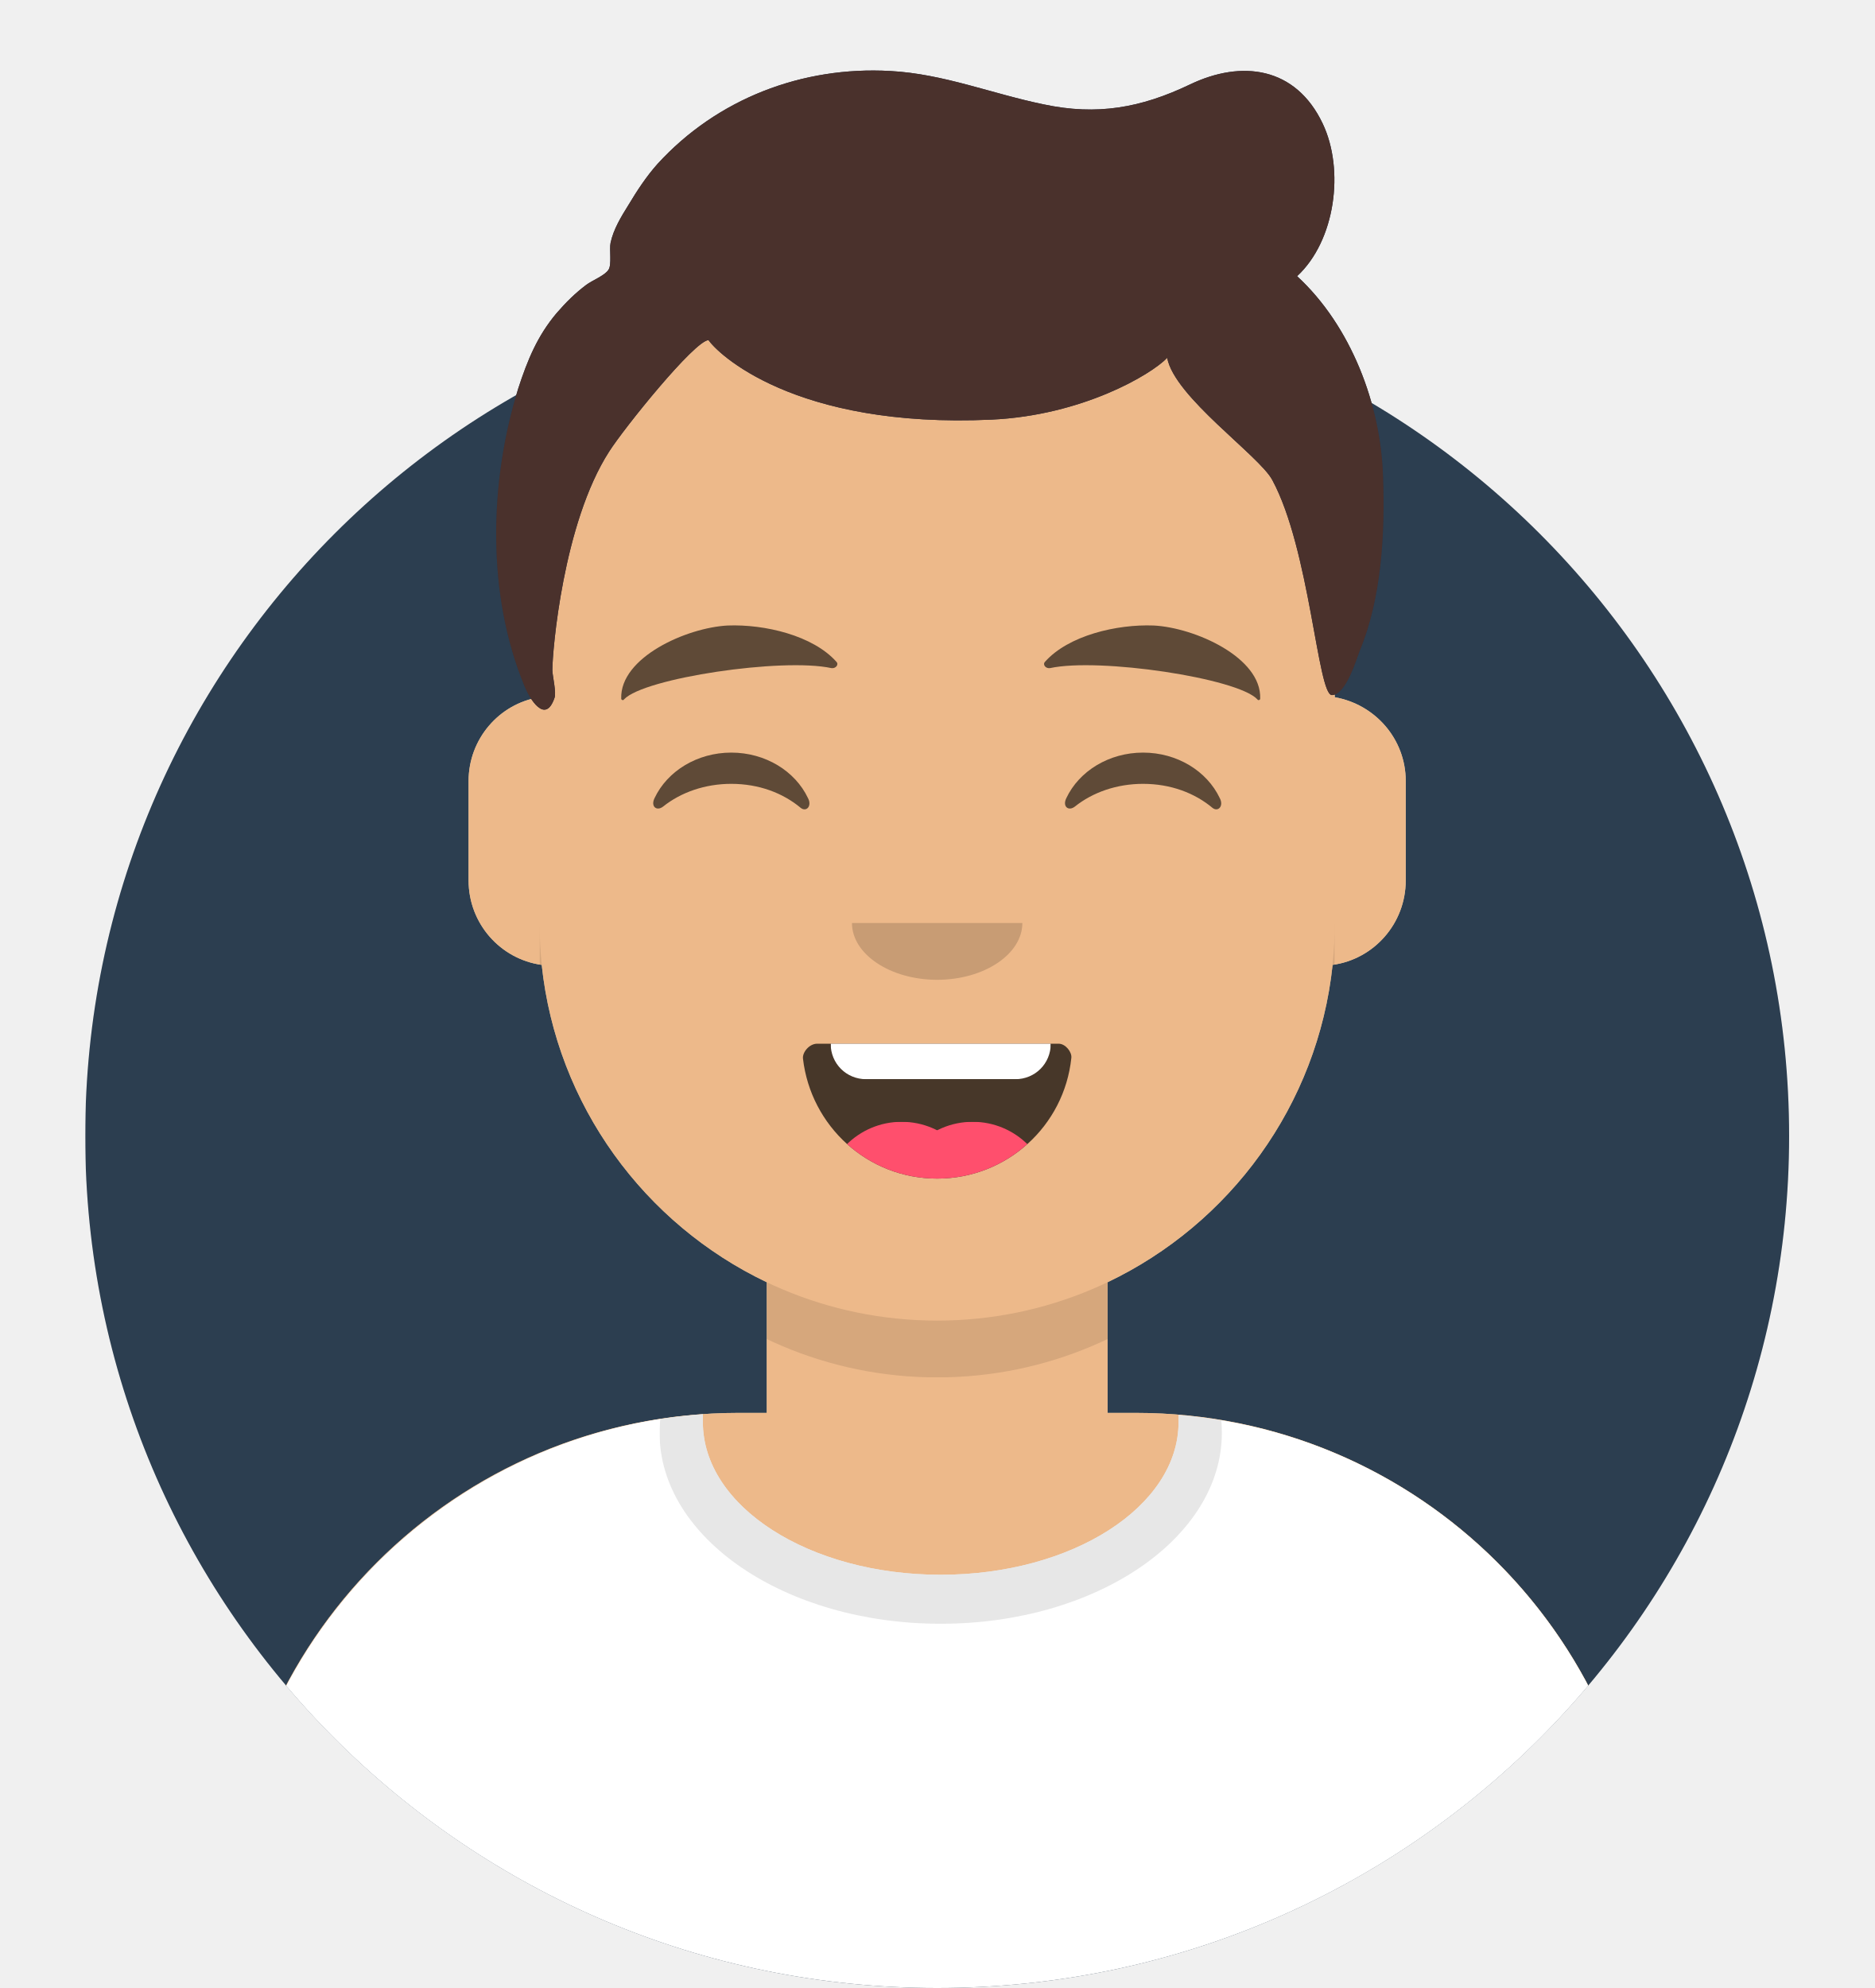
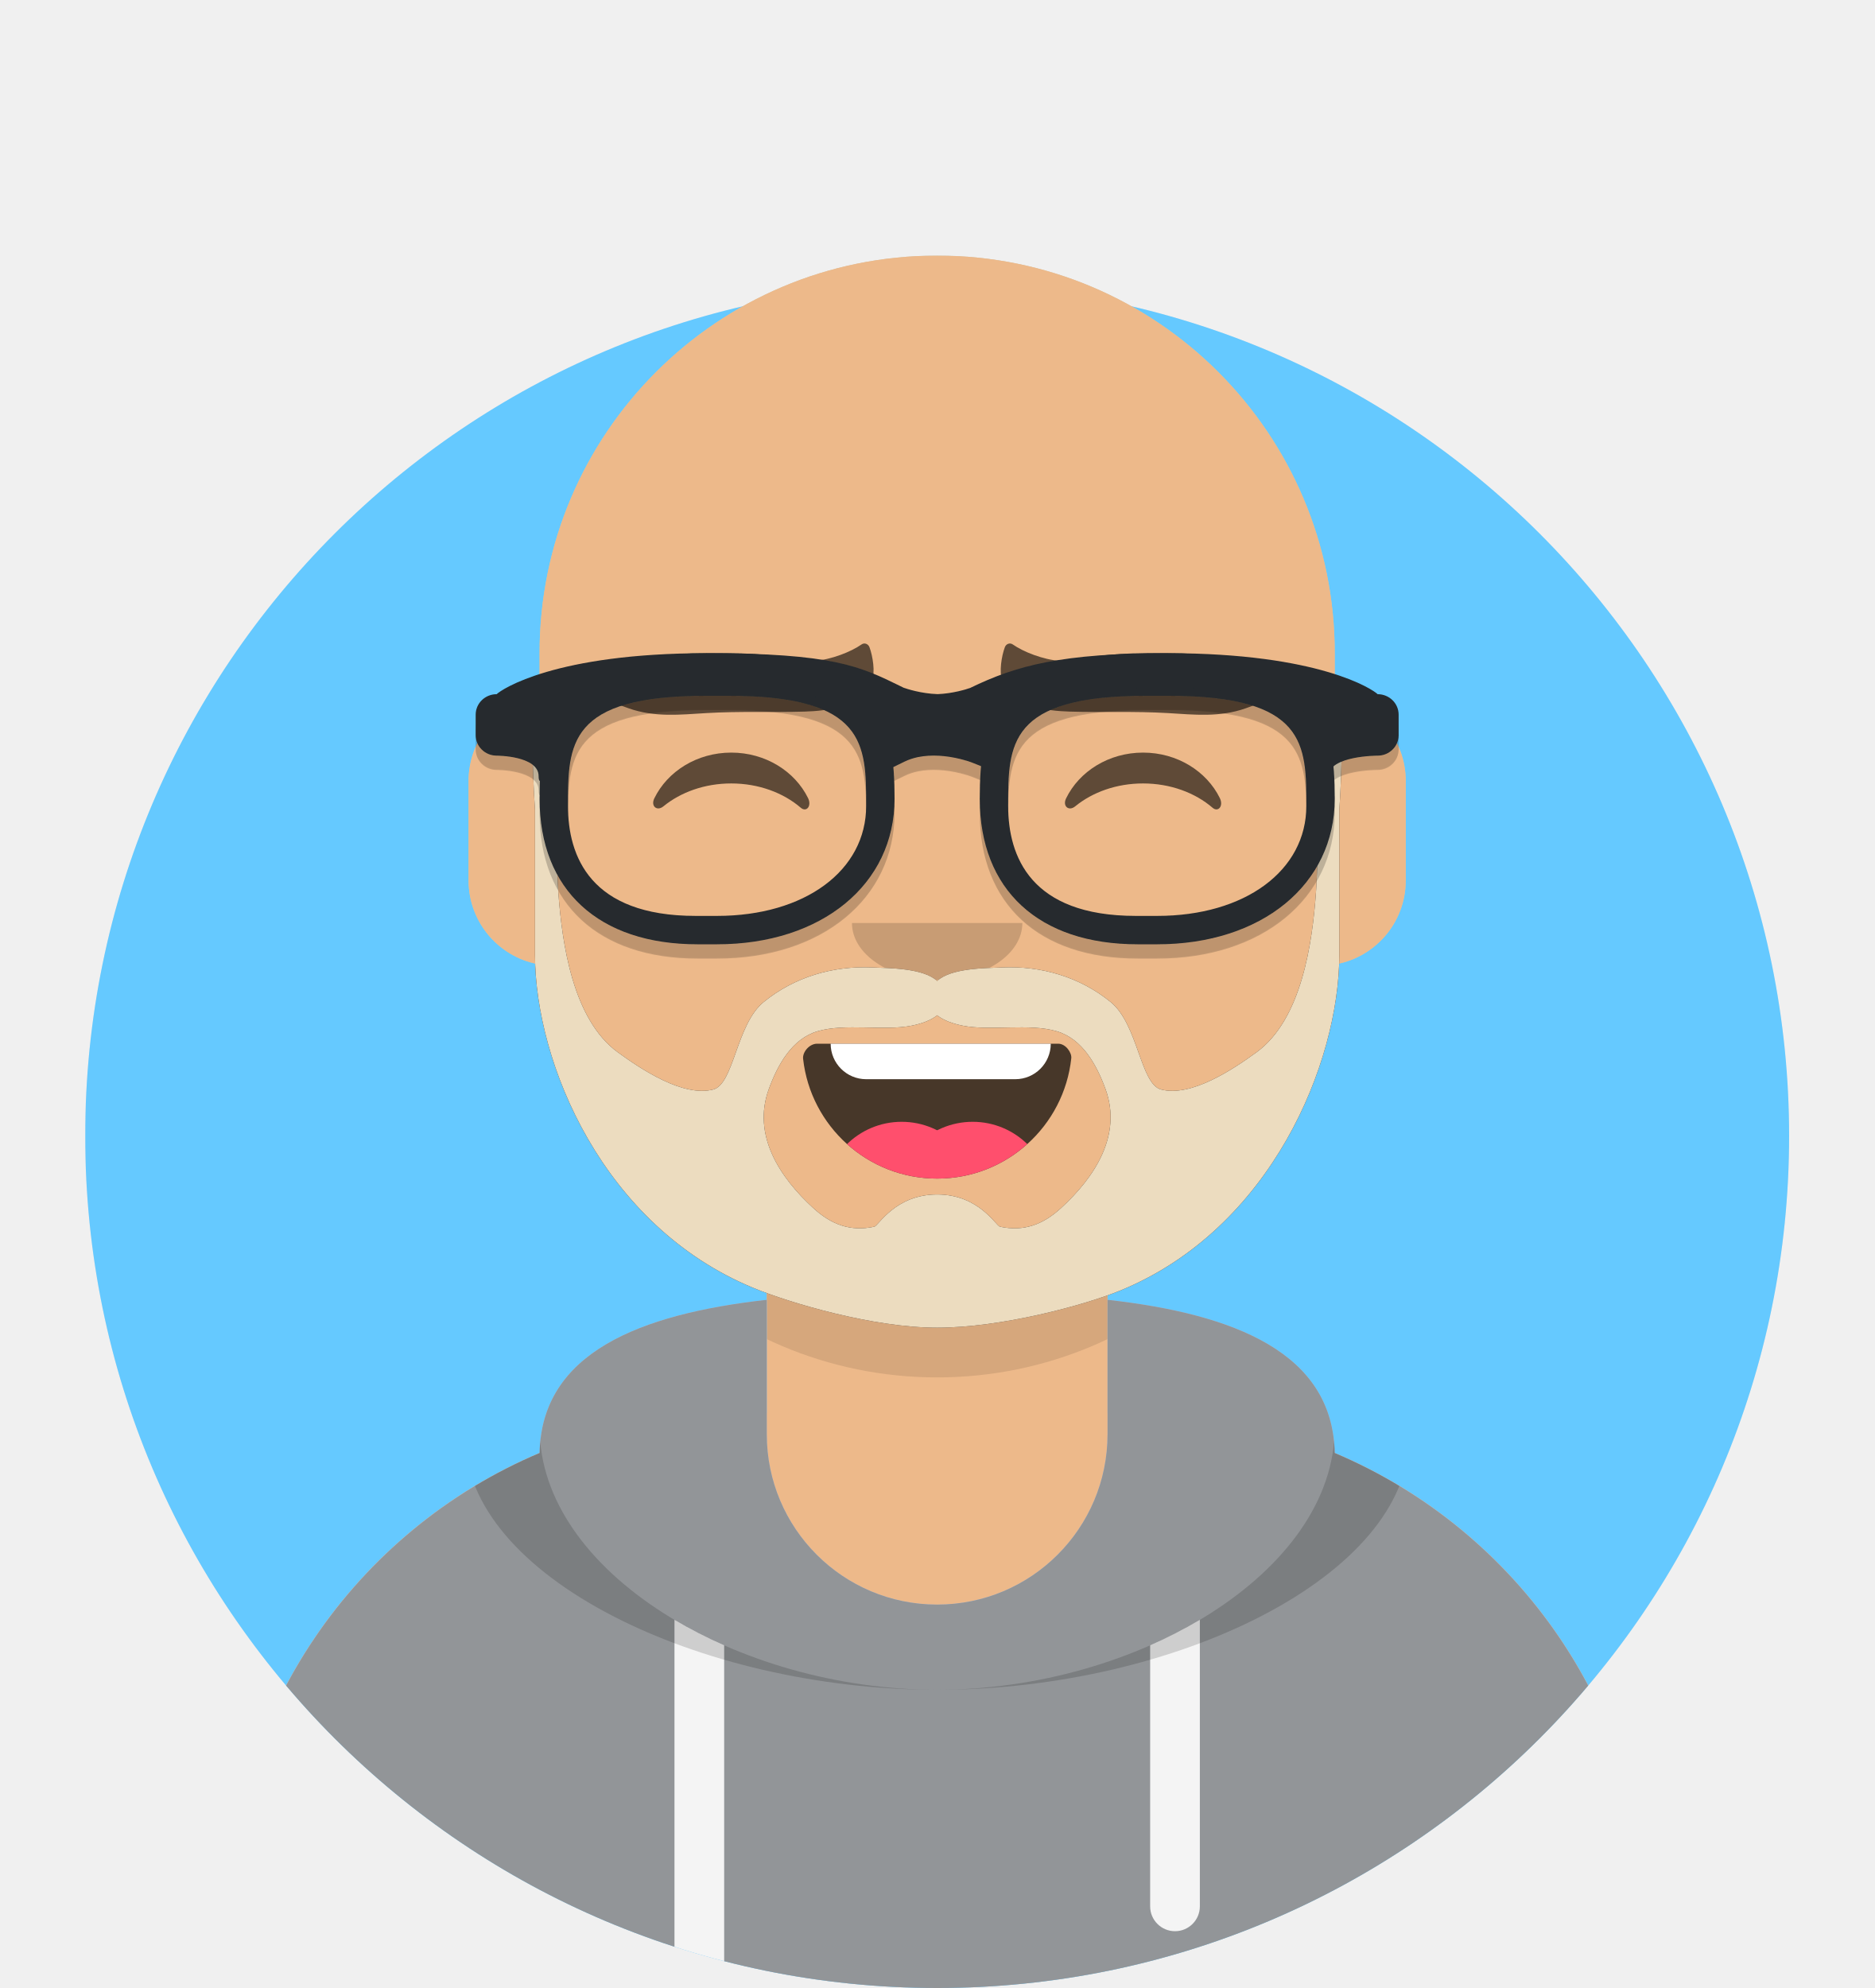
- <svg xmlns="http://www.w3.org/2000/svg" version="1.1" id="Layer_1" x="0px" y="0px" viewBox="0 0 264 280" style="enable-background:new 0 0 264 280;" xml:space="preserve">
-   <style type="text/css">
- 	.st0{fill-rule:evenodd;clip-rule:evenodd;fill:#E6E6E6;}
- 	.st1{filter:url(#Adobe_OpacityMaskFilter);}
- 	.st2{fill-rule:evenodd;clip-rule:evenodd;fill:#FFFFFF;}
- 	.st3{mask:url(#mask-2_1_);}
- 	.st4{fill-rule:evenodd;clip-rule:evenodd;fill:#2C3E50;}
- 	.st5{filter:url(#Adobe_OpacityMaskFilter_1_);}
- 	.st6{mask:url(#mask-4_1_);}
- 	.st7{fill-rule:evenodd;clip-rule:evenodd;fill:#D0C6AC;}
- 	.st8{filter:url(#Adobe_OpacityMaskFilter_2_);}
- 	.st9{mask:url(#mask-6_1_);}
- 	.st10{fill-rule:evenodd;clip-rule:evenodd;fill:#EDB98A;}
- 	.st11{filter:url(#Adobe_OpacityMaskFilter_3_);}
- 	.st12{mask:url(#mask-6_2_);fill-rule:evenodd;clip-rule:evenodd;fill-opacity:0.1;}
- 	.st13{filter:url(#Adobe_OpacityMaskFilter_4_);}
- 	.st14{mask:url(#react-mask-952_1_);}
- 	.st15{filter:url(#Adobe_OpacityMaskFilter_5_);}
- 	.st16{opacity:0.6;mask:url(#react-mask-952_2_);}
- 	.st17{fill-rule:evenodd;clip-rule:evenodd;fill-opacity:0.16;}
- 	.st18{fill-rule:evenodd;clip-rule:evenodd;fill-opacity:0.7;}
- 	.st19{filter:url(#Adobe_OpacityMaskFilter_6_);}
- 	.st20{mask:url(#react-mask-934_1_);fill-rule:evenodd;clip-rule:evenodd;fill:#FFFFFF;}
- 	.st21{filter:url(#Adobe_OpacityMaskFilter_7_);}
- 	.st22{mask:url(#react-mask-934_2_);}
- 	.st23{fill-rule:evenodd;clip-rule:evenodd;fill:#FF4F6D;}
- 	.st24{fill-rule:evenodd;clip-rule:evenodd;fill-opacity:0.6;}
- 	.st25{filter:url(#Adobe_OpacityMaskFilter_8_);}
- 	.st26{mask:url(#react-mask-925_1_);}
- 	.st27{fill-rule:evenodd;clip-rule:evenodd;fill:#28354B;}
- 	.st28{filter:url(#Adobe_OpacityMaskFilter_9_);}
- 	.st29{mask:url(#react-mask-924_1_);}
- 	.st30{fill-rule:evenodd;clip-rule:evenodd;fill:#4A312C;}
- </style>
-   <g>
-     <g transform="translate(-825, -1100)">
+ <svg xmlns="http://www.w3.org/2000/svg" xmlns:xlink="http://www.w3.org/1999/xlink" width="264px" height="280px" viewBox="0 0 264 280" version="1.1">
+   <defs>
+     <circle id="react-path-1" cx="120" cy="120" r="120" />
+     <path d="M12,160 C12,226.274 65.726,280 132,280 C198.274,280 252,226.274 252,160 L264,160 L264,-1.42108547e-14 L-3.19744231e-14,-1.42108547e-14 L-3.19744231e-14,160 L12,160 Z" id="react-path-2" />
+     <path d="M124,144.611 L124,163 L128,163 L128,163 C167.765,163 200,195.235 200,235 L200,244 L0,244 L0,235 C-4.86974701e-15,195.235 32.235,163 72,163 L72,163 L76,163 L76,144.611 C58.763,136.422 46.372,119.687 44.305,99.881 C38.48,99.058 34,94.052 34,88 L34,74 C34,68.054 38.325,63.118 44,62.166 L44,56 L44,56 C44,25.072 69.072,5.68137151e-15 100,0 L100,0 L100,0 C130.928,-5.68137151e-15 156,25.072 156,56 L156,62.166 C161.675,63.118 166,68.054 166,74 L166,88 C166,94.052 161.52,99.058 155.695,99.881 C153.628,119.687 141.237,136.422 124,144.611 Z" id="react-path-3" />
+   </defs>
+   <g id="Avataaar" stroke="none" stroke-width="1" fill="none" fill-rule="evenodd">
+     <g transform="translate(-825, -1100)" id="Avataaar/Circle">
      <g transform="translate(825, 1100)">
-         <g id="Circle" transform="translate(12, 40)">
-           <g id="Circle-Background">
-             <circle class="st0" cx="120" cy="120" r="120" />
-           </g>
-           <defs>
-             <filter id="Adobe_OpacityMaskFilter" filterUnits="userSpaceOnUse" x="0" y="0" width="240" height="240">
-               <feColorMatrix type="matrix" values="1 0 0 0 0  0 1 0 0 0  0 0 1 0 0  0 0 0 1 0" />
-             </filter>
-           </defs>
-           <mask maskUnits="userSpaceOnUse" x="0" y="0" width="240" height="240" id="mask-2_1_">
-             <g class="st1">
-               <circle id="path-1_1_" class="st2" cx="120" cy="120" r="120" />
-             </g>
+         <g id="Circle" stroke-width="1" fill-rule="evenodd" transform="translate(12, 40)">
+           <mask id="react-mask-4" fill="white">
+             <use xlink:href="#react-path-1" />
          </mask>
-           <g class="st3">
-             <rect class="st4" width="240" height="240" />
+           <use id="Circle-Background" fill="#E6E6E6" xlink:href="#react-path-1" />
+           <g id="Color/Palette/Blue-01" mask="url(#react-mask-4)" fill="#65C9FF">
+             <rect id="🖍Color" x="0" y="0" width="240" height="240" />
          </g>
        </g>
-         <g id="Mask">
- 			</g>
-         <defs>
-           <filter id="Adobe_OpacityMaskFilter_1_" filterUnits="userSpaceOnUse" x="-1" y="0" width="265" height="280">
-             <feColorMatrix type="matrix" values="1 0 0 0 0  0 1 0 0 0  0 0 1 0 0  0 0 0 1 0" />
-           </filter>
-         </defs>
-         <mask maskUnits="userSpaceOnUse" x="-1" y="0" width="265" height="280" id="mask-4_1_">
-           <g class="st5">
-             <path id="path-3_1_" class="st2" d="M12,160c0,66.3,53.7,120,120,120s120-53.7,120-120h12V0H0v160H12z" />
-           </g>
+         <mask id="react-mask-5" fill="white">
+           <use xlink:href="#react-path-2" />
        </mask>
-         <g id="Avataaar" class="st6">
+         <g id="Mask" />
+         <g id="Avataaar" stroke-width="1" fill-rule="evenodd" mask="url(#react-mask-5)">
          <g id="Body" transform="translate(32, 36)">
-             <g>
-               <path class="st7" d="M124,144.6V163h4l0,0c39.8,0,72,32.2,72,72v9H0v-9c0-39.8,32.2-72,72-72l0,0h4v-18.4        c-17.2-8.2-29.6-24.9-31.7-44.7C38.5,99.1,34,94.1,34,88V74c0-5.9,4.3-10.9,10-11.8V56l0,0c0-30.9,25.1-56,56-56l0,0l0,0        c30.9,0,56,25.1,56,56v6.2c5.7,1,10,5.9,10,11.8v14c0,6.1-4.5,11.1-10.3,11.9C153.6,119.7,141.2,136.4,124,144.6z" />
-             </g>
-             <defs>
-               <filter id="Adobe_OpacityMaskFilter_2_" filterUnits="userSpaceOnUse" x="-32" y="0" width="264" height="244">
-                 <feColorMatrix type="matrix" values="1 0 0 0 0  0 1 0 0 0  0 0 1 0 0  0 0 0 1 0" />
-               </filter>
-             </defs>
-             <mask maskUnits="userSpaceOnUse" x="-32" y="0" width="264" height="244" id="mask-6_1_">
-               <g class="st8">
-                 <path id="path-5_1_" class="st2" d="M124,144.6V163h4l0,0c39.8,0,72,32.2,72,72v9H0v-9c0-39.8,32.2-72,72-72l0,0h4v-18.4         c-17.2-8.2-29.6-24.9-31.7-44.7C38.5,99.1,34,94.1,34,88V74c0-5.9,4.3-10.9,10-11.8V56l0,0c0-30.9,25.1-56,56-56l0,0l0,0         c30.9,0,56,25.1,56,56v6.2c5.7,1,10,5.9,10,11.8v14c0,6.1-4.5,11.1-10.3,11.9C153.6,119.7,141.2,136.4,124,144.6z" />
-               </g>
+             <mask id="react-mask-6" fill="white">
+               <use xlink:href="#react-path-3" />
            </mask>
-             <g class="st9">
-               <g id="Color" transform="translate(-32, 0)">
-                 <rect class="st10" width="264" height="244" />
+             <use fill="#D0C6AC" xlink:href="#react-path-3" />
+             <g id="Skin/👶🏽-03-Brown" mask="url(#react-mask-6)" fill="#EDB98A">
+               <g transform="translate(0, 0)" id="Color">
+                 <rect x="0" y="0" width="264" height="280" />
              </g>
            </g>
+             <path d="M156,79 L156,102 C156,132.928 130.928,158 100,158 C69.072,158 44,132.928 44,102 L44,79 L44,94 C44,124.928 69.072,150 100,150 C130.928,150 156,124.928 156,94 L156,79 Z" id="Neck-Shadow" fill-opacity="0.1" fill="#000000" mask="url(#react-mask-6)" />
+           </g>
+           <g id="Clothing/Hoodie" transform="translate(0, 170)">
            <defs>
-               <filter id="Adobe_OpacityMaskFilter_3_" filterUnits="userSpaceOnUse" x="44" y="79" width="112" height="79">
-                 <feColorMatrix type="matrix" values="1 0 0 0 0  0 1 0 0 0  0 0 1 0 0  0 0 0 1 0" />
-               </filter>
+               <path d="M108,13.071 C90.081,15.076 76.28,20.552 76.004,34.645 C50.146,45.568 32,71.165 32,100.999 L32,100.999 L32,110 L232,110 L232,100.999 C232,71.165 213.854,45.568 187.996,34.645 C187.72,20.552 173.919,15.076 156,13.071 L156,32 L156,32 C156,45.255 145.255,56 132,56 L132,56 C118.745,56 108,45.255 108,32 L108,13.071 Z" id="react-path-75" />
            </defs>
-             <mask maskUnits="userSpaceOnUse" x="44" y="79" width="112" height="79" id="mask-6_2_">
-               <g class="st11">
-                 <path id="path-5_2_" class="st2" d="M124,144.6V163h4l0,0c39.8,0,72,32.2,72,72v9H0v-9c0-39.8,32.2-72,72-72l0,0h4v-18.4         c-17.2-8.2-29.6-24.9-31.7-44.7C38.5,99.1,34,94.1,34,88V74c0-5.9,4.3-10.9,10-11.8V56l0,0c0-30.9,25.1-56,56-56l0,0l0,0         c30.9,0,56,25.1,56,56v6.2c5.7,1,10,5.9,10,11.8v14c0,6.1-4.5,11.1-10.3,11.9C153.6,119.7,141.2,136.4,124,144.6z" />
-               </g>
+             <mask id="react-mask-76" fill="white">
+               <use xlink:href="#react-path-75" />
            </mask>
-             <path id="Neck-Shadow" class="st12" d="M156,79v23c0,30.9-25.1,56-56,56s-56-25.1-56-56V79v15c0,30.9,25.1,56,56,56       s56-25.1,56-56V79z" />
+             <use id="Hoodie" fill="#B7C1DB" fill-rule="evenodd" xlink:href="#react-path-75" />
+             <g id="Color/Palette/Gray-01" mask="url(#react-mask-76)" fill-rule="evenodd" fill="#929598">
+               <rect id="🖍Color" x="0" y="0" width="264" height="110" />
+             </g>
+             <path d="M102,61.739 L102,110 L95,110 L95,58.15 C97.204,59.46 99.547,60.661 102,61.739 Z M169,58.15 L169,98.5 C169,100.433 167.433,102 165.5,102 C163.567,102 162,100.433 162,98.5 L162,61.739 C164.453,60.661 166.796,59.46 169,58.15 Z" id="Straps" fill="#F4F4F4" fill-rule="evenodd" mask="url(#react-mask-76)" />
+             <path d="M90.96,12.724 C75.909,15.571 65.5,21.243 65.5,32.308 C65.5,52.02 98.538,68 132,68 C165.462,68 198.5,52.02 198.5,32.308 C198.5,21.243 188.091,15.571 173.04,12.724 C182.125,16.074 188,21.706 188,31.077 C188,51.469 160.179,68 132,68 C103.821,68 76,51.469 76,31.077 C76,21.706 81.875,16.074 90.96,12.724 Z" id="Shadow" fill-opacity="0.16" fill="#000000" fill-rule="evenodd" mask="url(#react-mask-76)" />
          </g>
-           <g transform="translate(0, 170)">
-             <g id="Clothes">
-               <path class="st0" d="M166,29.3c37,3,66,34,66,71.8v8.9H32v-8.9C32,63,61.6,31.8,99,29.2c0,0.4,0,0.7,0,1.1        c0,11.9,15,21.5,33.5,21.5S166,42.2,166,30.3C166,30,166,29.6,166,29.3z" />
-             </g>
-             <defs>
-               <filter id="Adobe_OpacityMaskFilter_4_" filterUnits="userSpaceOnUse" x="0" y="0" width="264" height="110">
-                 <feColorMatrix type="matrix" values="1 0 0 0 0  0 1 0 0 0  0 0 1 0 0  0 0 0 1 0" />
-               </filter>
-             </defs>
-             <mask maskUnits="userSpaceOnUse" x="0" y="0" width="264" height="110" id="react-mask-952_1_">
-               <g class="st13">
-                 <path id="react-path-951_1_" class="st2" d="M166,29.3c37,3,66,34,66,71.8v8.9H32v-8.9C32,63,61.6,31.8,99,29.2         c0,0.4,0,0.7,0,1.1c0,11.9,15,21.5,33.5,21.5S166,42.2,166,30.3C166,30,166,29.6,166,29.3z" />
-               </g>
-             </mask>
-             <g class="st14">
-               <rect class="st2" width="264" height="110" />
-             </g>
-             <defs>
-               <filter id="Adobe_OpacityMaskFilter_5_" filterUnits="userSpaceOnUse" x="92.9" y="4.9" width="79.3" height="53.8">
-                 <feColorMatrix type="matrix" values="1 0 0 0 0  0 1 0 0 0  0 0 1 0 0  0 0 0 1 0" />
-               </filter>
-             </defs>
-             <mask maskUnits="userSpaceOnUse" x="92.9" y="4.9" width="79.3" height="53.8" id="react-mask-952_2_">
-               <g class="st15">
-                 <path id="react-path-951_2_" class="st2" d="M166,29.3c37,3,66,34,66,71.8v8.9H32v-8.9C32,63,61.6,31.8,99,29.2         c0,0.4,0,0.7,0,1.1c0,11.9,15,21.5,33.5,21.5S166,42.2,166,30.3C166,30,166,29.6,166,29.3z" />
-               </g>
-             </mask>
-             <g id="Shadowy" class="st16">
-               <g transform="translate(92, 4)">
-                 <ellipse class="st17" cx="40.5" cy="27.8" rx="39.6" ry="26.9" />
-               </g>
-             </g>
-           </g>
-           <g id="Face" transform="translate(76, 82)">
-             <g transform="translate(2, 52)">
-               <g id="Mouth">
-                 <path class="st18" d="M35.1,15.1C36.2,24.6,44.2,32,54,32c9.8,0,17.9-7.4,18.9-17c0.1-0.8-0.8-2-1.8-2c-14.9,0-26.3,0-34,0         C36,13,35,14.2,35.1,15.1z" />
-               </g>
+           <g id="Face" transform="translate(76, 82)" fill="#000000">
+             <g id="Mouth/Smile" transform="translate(2, 52)">
              <defs>
-                 <filter id="Adobe_OpacityMaskFilter_6_" filterUnits="userSpaceOnUse" x="39" y="2" width="31" height="16">
-                   <feColorMatrix type="matrix" values="1 0 0 0 0  0 1 0 0 0  0 0 1 0 0  0 0 0 1 0" />
-                 </filter>
+                 <path d="M35.118,15.128 C36.176,24.62 44.226,32 54,32 C63.804,32 71.874,24.574 72.892,15.04 C72.974,14.273 72.117,13 71.043,13 C56.149,13 44.738,13 37.087,13 C36.007,13 35.012,14.178 35.118,15.128 Z" id="react-path-99" />
              </defs>
-               <mask maskUnits="userSpaceOnUse" x="39" y="2" width="31" height="16" id="react-mask-934_1_">
-                 <g class="st19">
-                   <path id="react-path-933_1_" class="st2" d="M35.1,15.1C36.2,24.6,44.2,32,54,32c9.8,0,17.9-7.4,18.9-17          c0.1-0.8-0.8-2-1.8-2c-14.9,0-26.3,0-34,0C36,13,35,14.2,35.1,15.1z" />
-                 </g>
+               <mask id="react-mask-100" fill="white">
+                 <use xlink:href="#react-path-99" />
              </mask>
-               <path id="Teeth" class="st20" d="M44,2h21c2.8,0,5,2.2,5,5v6c0,2.8-2.2,5-5,5H44c-2.8,0-5-2.2-5-5V7C39,4.2,41.2,2,44,2z" />
-               <defs>
-                 <filter id="Adobe_OpacityMaskFilter_7_" filterUnits="userSpaceOnUse" x="38" y="24" width="32" height="22">
-                   <feColorMatrix type="matrix" values="1 0 0 0 0  0 1 0 0 0  0 0 1 0 0  0 0 0 1 0" />
-                 </filter>
-               </defs>
-               <mask maskUnits="userSpaceOnUse" x="38" y="24" width="32" height="22" id="react-mask-934_2_">
-                 <g class="st21">
-                   <path id="react-path-933_2_" class="st2" d="M35.1,15.1C36.2,24.6,44.2,32,54,32c9.8,0,17.9-7.4,18.9-17          c0.1-0.8-0.8-2-1.8-2c-14.9,0-26.3,0-34,0C36,13,35,14.2,35.1,15.1z" />
-                 </g>
-               </mask>
-               <g id="Tongue" class="st22">
+               <use id="Mouth" fill-opacity="0.7" fill="#000000" fill-rule="evenodd" xlink:href="#react-path-99" />
+               <rect id="Teeth" fill="#FFFFFF" fill-rule="evenodd" mask="url(#react-mask-100)" x="39" y="2" width="31" height="16" rx="5" />
+               <g id="Tongue" stroke-width="1" fill-rule="evenodd" mask="url(#react-mask-100)" fill="#FF4F6D">
                <g transform="translate(38, 24)">
-                   <circle class="st23" cx="11" cy="11" r="11" />
-                   <circle class="st23" cx="21" cy="11" r="11" />
+                   <circle cx="11" cy="11" r="11" />
+                   <circle cx="21" cy="11" r="11" />
                </g>
              </g>
            </g>
-             <g transform="translate(28, 40)">
-               <path id="Nose" class="st17" d="M16,8c0,4.4,5.4,8,12,8l0,0c6.6,0,12-3.6,12-8" />
+             <g id="Nose/Default" transform="translate(28, 40)" fill-opacity="0.16">
+               <path d="M16,8 C16,12.418 21.373,16 28,16 L28,16 C34.627,16 40,12.418 40,8" id="Nose" />
            </g>
-             <g transform="translate(0, 8)">
-               <path id="Squint" class="st24" d="M16.2,22.4C18,18.6,22.2,16,27,16c4.8,0,9,2.6,10.8,6.4c0.6,1.1-0.2,2-1,1.4        c-2.5-2.1-5.9-3.4-9.8-3.4c-3.7,0-7.1,1.2-9.6,3.2C16.5,24.3,15.6,23.6,16.2,22.4z" />
-               <path class="st24" d="M74.2,22.4C76,18.6,80.2,16,85,16c4.8,0,9,2.6,10.8,6.4c0.6,1.1-0.2,2-1,1.4c-2.5-2.1-5.9-3.4-9.8-3.4        c-3.7,0-7.1,1.2-9.6,3.2C74.5,24.3,73.6,23.6,74.2,22.4z" />
+             <g id="Eyes/Happy-😁" transform="translate(0, 8)" fill-opacity="0.6">
+               <path d="M16.16,22.447 C18.007,18.649 22.164,16 26.998,16 C31.814,16 35.959,18.63 37.815,22.407 C38.367,23.529 37.582,24.447 36.791,23.767 C34.34,21.66 30.859,20.344 26.998,20.344 C23.257,20.344 19.874,21.579 17.438,23.572 C16.547,24.3 15.62,23.558 16.16,22.447 Z" id="Squint" />
+               <path d="M74.16,22.447 C76.007,18.649 80.164,16 84.998,16 C89.814,16 93.959,18.63 95.815,22.407 C96.367,23.529 95.582,24.447 94.791,23.767 C92.34,21.66 88.859,20.344 84.998,20.344 C81.257,20.344 77.874,21.579 75.438,23.572 C74.547,24.3 73.62,23.558 74.16,22.447 Z" id="Squint" />
            </g>
-             <g>
-               <path id="Eyebrow" class="st24" d="M26.5,6.1c-5.8,0.3-15.2,4.5-15,10.3c0,0.2,0.3,0.3,0.4,0.1c2.8-3,22.3-5.9,29.2-4.4        c0.6,0.1,1.1-0.5,0.7-0.9C38.5,7.5,31.7,5.9,26.5,6.1" />
-               <path class="st24" d="M86.5,6.1c5.8,0.3,15.2,4.5,15,10.3c0,0.2-0.3,0.3-0.4,0.1c-2.8-3-22.3-5.9-29.2-4.4        c-0.6,0.1-1.1-0.5-0.7-0.9C74.5,7.5,81.3,5.9,86.5,6.1" />
+             <g id="Eyebrow/Natural/Flat-Natural" fill-opacity="0.6">
+               <path d="M38.569,10.702 C33.587,11.238 28.655,11.134 23.656,11.101 C19.823,11.076 15.92,10.689 12.325,12.509 C11.636,12.857 7.877,14.945 8.003,16.011 C8.104,16.863 12.013,18.064 12.717,18.284 C16.428,19.445 19.924,18.928 23.687,18.57 C28.302,18.132 32.914,18.175 37.532,17.874 C40.642,17.672 45.422,16.977 46.829,13.148 C47.253,11.995 46.815,9.734 46.307,8.506 C46.105,8.018 45.563,7.85 45.169,8.149 C43.756,9.222 40.985,10.443 38.569,10.702" id="Fill-10" transform="translate(27.5, 13.5) rotate(2) translate(-27.5, -13.5) " />
+               <path d="M95.569,10.702 C90.587,11.238 85.655,11.134 80.656,11.101 C76.823,11.076 72.92,10.689 69.325,12.509 C68.636,12.857 64.877,14.945 65.003,16.011 C65.104,16.863 69.013,18.064 69.717,18.284 C73.428,19.445 76.924,18.928 80.687,18.57 C85.302,18.132 89.914,18.175 94.532,17.874 C97.642,17.672 102.422,16.977 103.829,13.148 C104.253,11.995 103.815,9.734 103.307,8.506 C103.105,8.018 102.563,7.85 102.169,8.149 C100.756,9.222 97.985,10.443 95.569,10.702" id="Fill-10" transform="translate(84.5, 13.5) scale(-1, 1) rotate(2) translate(-84.5, -13.5) " />
            </g>
          </g>
-           <g id="Top">
+           <g id="Top" stroke-width="1" fill-rule="evenodd">
            <defs>
-               <filter id="Adobe_OpacityMaskFilter_8_" filterUnits="userSpaceOnUse" x="-1" y="0" width="264" height="280">
-                 <feColorMatrix type="matrix" values="1 0 0 0 0  0 1 0 0 0  0 0 1 0 0  0 0 0 1 0" />
+               <rect id="react-path-27" x="0" y="0" width="264" height="280" />
+               <filter x="-0.8%" y="-2.0%" width="101.5%" height="108.0%" filterUnits="objectBoundingBox" id="react-filter-25">
+                 <feOffset dx="0" dy="2" in="SourceAlpha" result="shadowOffsetOuter1" />
+                 <feColorMatrix values="0 0 0 0 0   0 0 0 0 0   0 0 0 0 0  0 0 0 0.16 0" type="matrix" in="shadowOffsetOuter1" result="shadowMatrixOuter1" />
+                 <feMerge>
+                   <feMergeNode in="shadowMatrixOuter1" />
+                   <feMergeNode in="SourceGraphic" />
+                 </feMerge>
              </filter>
            </defs>
-             <mask maskUnits="userSpaceOnUse" x="-1" y="0" width="264" height="280" id="react-mask-925_1_">
-               <g class="st25">
-                 <rect id="react-path-927_1_" class="st2" width="264" height="280" />
-               </g>
+             <mask id="react-mask-26" fill="white">
+               <use xlink:href="#react-path-27" />
            </mask>
-             <g class="st26">
+             <g id="Mask" />
+             <g id="Top/No-Hair" mask="url(#react-mask-26)">
              <g transform="translate(-1, 0)">
-                 <g id="Short-Hair">
-                   <path class="st27" d="M183.7,38.9c5.4-5,6.7-15,3.6-21.5c-3.8-8-11.4-9-18.7-5.5c-6.9,3.3-13.1,4.4-20.6,2.8          c-7.3-1.5-14.1-4.3-21.6-4.7C114,9.3,102,13.9,93.6,23.1c-1.6,1.8-2.9,3.8-4.1,5.8c-1,1.6-2.1,3.4-2.5,5.3          c-0.2,0.9,0.2,3.1-0.3,3.8c-0.5,0.8-2.3,1.5-3.1,2.1c-1.6,1.2-2.9,2.5-4.2,4c-2.7,3.2-4.1,6.6-5.4,10.6          c-4.1,13.2-4.5,29,0.9,42c0.7,1.7,2.9,5.4,4.2,1.6c0.3-0.7-0.3-3.2-0.3-3.9c0-2.7,1.5-20.7,8-30.8c2.1-3.3,12-15.6,14-15.7          c1.1,1.7,11.9,12.5,39.9,11.2c12.7-0.6,22.4-6.3,24.7-8.7c1,5.5,13,13.8,14.8,17.2c5.3,9.8,6.4,30.3,8.4,30.3          s3.5-5.2,3.9-6.2c3.1-7.4,3.6-16.6,3.3-24.6C195.5,57,191.3,45.9,183.7,38.9z" />
+                 <g id="Facial-Hair/Beard-Light" transform="translate(49, 72)">
+                   <defs>
+                     <path d="M101.428,98.169 C98.915,100.463 96.237,101.494 92.853,100.773 C92.271,100.649 89.896,96.235 84,96.235 C78.103,96.235 75.729,100.649 75.147,100.773 C71.762,101.494 69.085,100.463 66.571,98.169 C61.846,93.856 57.917,87.908 60.278,81.419 C61.508,78.037 63.51,74.324 67.151,73.246 C71.038,72.096 76.497,73.244 80.415,72.458 C81.684,72.204 83.071,71.751 84,71 C84.929,71.751 86.316,72.204 87.585,72.458 C91.503,73.244 96.961,72.096 100.849,73.246 C104.49,74.324 106.491,78.037 107.722,81.419 C110.083,87.908 106.154,93.856 101.428,98.169 M140.081,26 C136.671,34.4 137.988,44.858 137.357,53.676 C136.844,60.843 135.337,71.586 128.973,76.215 C125.718,78.582 119.794,82.56 115.542,81.45 C112.615,80.686 112.302,72.29 108.455,69.147 C104.092,65.582 98.643,64.016 93.149,64.258 C90.779,64.362 85.984,64.337 84,66.16 C82.016,64.337 77.222,64.362 74.851,64.258 C69.357,64.016 63.908,65.582 59.545,69.147 C55.698,72.29 55.386,80.686 52.458,81.45 C48.206,82.56 42.282,78.582 39.027,76.215 C32.662,71.586 31.156,60.843 30.643,53.676 C30.012,44.858 31.329,34.4 27.919,26 C26.26,26 27.354,42.129 27.354,42.129 L27.354,62.485 C27.386,77.773 36.935,100.655 58.108,109.393 C63.286,111.53 75.015,115 84,115 C92.985,115 104.714,111.86 109.892,109.723 C131.065,100.986 140.614,77.773 140.646,62.485 L140.646,42.129 C140.646,42.129 141.74,26 140.081,26" id="react-path-60" />
+                   </defs>
+                   <mask id="react-mask-59" fill="white">
+                     <use xlink:href="#react-path-60" />
+                   </mask>
+                   <use id="Lite-Beard" fill="#331B0C" fill-rule="evenodd" xlink:href="#react-path-60" />
+                   <g id="Color/Hair/Brown" mask="url(#react-mask-59)" fill="#ECDCBF">
+                     <g transform="translate(-32, 0)" id="Color">
+                       <rect x="0" y="0" width="264" height="244" />
+                     </g>
+                   </g>
                </g>
-                 <defs>
-                   <filter id="Adobe_OpacityMaskFilter_9_" filterUnits="userSpaceOnUse" x="0" y="0" width="264" height="280">
-                     <feColorMatrix type="matrix" values="1 0 0 0 0  0 1 0 0 0  0 0 1 0 0  0 0 0 1 0" />
-                   </filter>
-                 </defs>
-                 <mask maskUnits="userSpaceOnUse" x="0" y="0" width="264" height="280" id="react-mask-924_1_">
-                   <g class="st28">
-                     <path id="react-path-926_1_" class="st2" d="M183.7,38.9c5.4-5,6.7-15,3.6-21.5c-3.8-8-11.4-9-18.7-5.5           c-6.9,3.3-13.1,4.4-20.6,2.8c-7.3-1.5-14.1-4.3-21.6-4.7C114,9.3,102,13.9,93.6,23.1c-1.6,1.8-2.9,3.8-4.1,5.8           c-1,1.6-2.1,3.4-2.5,5.3c-0.2,0.9,0.2,3.1-0.3,3.8c-0.5,0.8-2.3,1.5-3.1,2.1c-1.6,1.2-2.9,2.5-4.2,4           c-2.7,3.2-4.1,6.6-5.4,10.6c-4.1,13.2-4.5,29,0.9,42c0.7,1.7,2.9,5.4,4.2,1.6c0.3-0.7-0.3-3.2-0.3-3.9           c0-2.7,1.5-20.7,8-30.8c2.1-3.3,12-15.6,14-15.7c1.1,1.7,11.9,12.5,39.9,11.2c12.7-0.6,22.4-6.3,24.7-8.7           c1,5.5,13,13.8,14.8,17.2c5.3,9.8,6.4,30.3,8.4,30.3s3.5-5.2,3.9-6.2c3.1-7.4,3.6-16.6,3.3-24.6           C195.5,57,191.3,45.9,183.7,38.9z" />
-                   </g>
-                 </mask>
-                 <g class="st29">
-                   <g transform="translate(0, 0) ">
-                     <rect class="st30" width="264" height="280" />
+                 <g id="Top/_Resources/Prescription-02" fill="none" transform="translate(62, 85)" stroke-width="1">
+                   <defs>
+                     <filter x="-0.8%" y="-2.4%" width="101.5%" height="109.8%" filterUnits="objectBoundingBox" id="react-filter-127">
+                       <feOffset dx="0" dy="2" in="SourceAlpha" result="shadowOffsetOuter1" />
+                       <feColorMatrix values="0 0 0 0 0   0 0 0 0 0   0 0 0 0 0  0 0 0 0.2 0" type="matrix" in="shadowOffsetOuter1" result="shadowMatrixOuter1" />
+                       <feMerge>
+                         <feMergeNode in="shadowMatrixOuter1" />
+                         <feMergeNode in="SourceGraphic" />
+                       </feMerge>
+                     </filter>
+                   </defs>
+                   <g id="Wayfarers" filter="url(#react-filter-127)" transform="translate(6, 7)" fill="#252C2F">
+                     <path d="M34,41 L31.242,41 C17.315,41 9,33.336 9,20.5 C9,10.127 10.817,0 32.53,0 L35.47,0 C57.183,0 59,10.127 59,20.5 C59,32.569 48.721,41 34,41 Z M32.385,6 C13,6 13,12.841 13,21.502 C13,28.572 16.116,37 30.971,37 L34,37 C46.365,37 55,30.627 55,21.502 C55,12.841 55,6 35.615,6 L32.385,6 Z" id="Left" fill-rule="nonzero" />
+                     <path d="M96,41 L93.242,41 C79.315,41 71,33.336 71,20.5 C71,10.127 72.817,0 94.53,0 L97.47,0 C119.183,0 121,10.127 121,20.5 C121,32.569 110.721,41 96,41 Z M94.385,6 C75,6 75,12.841 75,21.502 C75,28.572 78.119,37 92.971,37 L96,37 C108.365,37 117,30.627 117,21.502 C117,12.841 117,6 97.615,6 L94.385,6 Z" id="Right" fill-rule="nonzero" />
+                     <path d="M2.955,5.772 C3.646,5.096 11.21,0 32.5,0 C50.351,0 54.13,1.853 59.85,4.652 L60.269,4.859 C60.667,4.999 62.7,5.69 65.079,5.766 C67.246,5.673 69.1,5.085 69.642,4.897 C76.17,1.722 82.561,0 97.5,0 C118.79,0 126.354,5.096 127.045,5.772 C128.679,5.772 130,7.062 130,8.657 L130,11.543 C130,13.139 128.679,14.429 127.045,14.429 C127.045,14.429 120.144,14.429 120.144,17.315 C120.144,20.2 118.182,13.139 118.182,11.543 L118.182,8.732 C114.579,7.353 108.128,4.786 97.5,4.786 C85.658,4.786 79.761,6.886 74.702,8.971 L74.759,9.108 L74.756,11.094 L72.539,16.444 L69.8,15.361 C69.556,15.264 69.028,15.09 68.296,14.91 C66.256,14.407 64.159,14.254 62.304,14.634 C61.624,14.774 60.992,14.984 60.413,15.267 L57.77,16.558 L55.127,11.396 L55.244,9.102 L55.325,8.907 C50.962,6.874 46.939,4.786 32.5,4.786 C21.872,4.786 15.422,7.352 11.818,8.731 L11.818,11.543 C11.818,13.139 8.864,20.2 8.864,17.315 C8.864,14.429 2.955,14.429 2.955,14.429 C1.324,14.429 0,13.139 0,11.543 L0,8.657 C0,7.062 1.324,5.772 2.955,5.772 Z" id="Stuff" fill-rule="nonzero" />
                  </g>
                </g>
              </g>
            </g>
          </g>
        </g>
      </g>
    </g>
  </g>
</svg>
